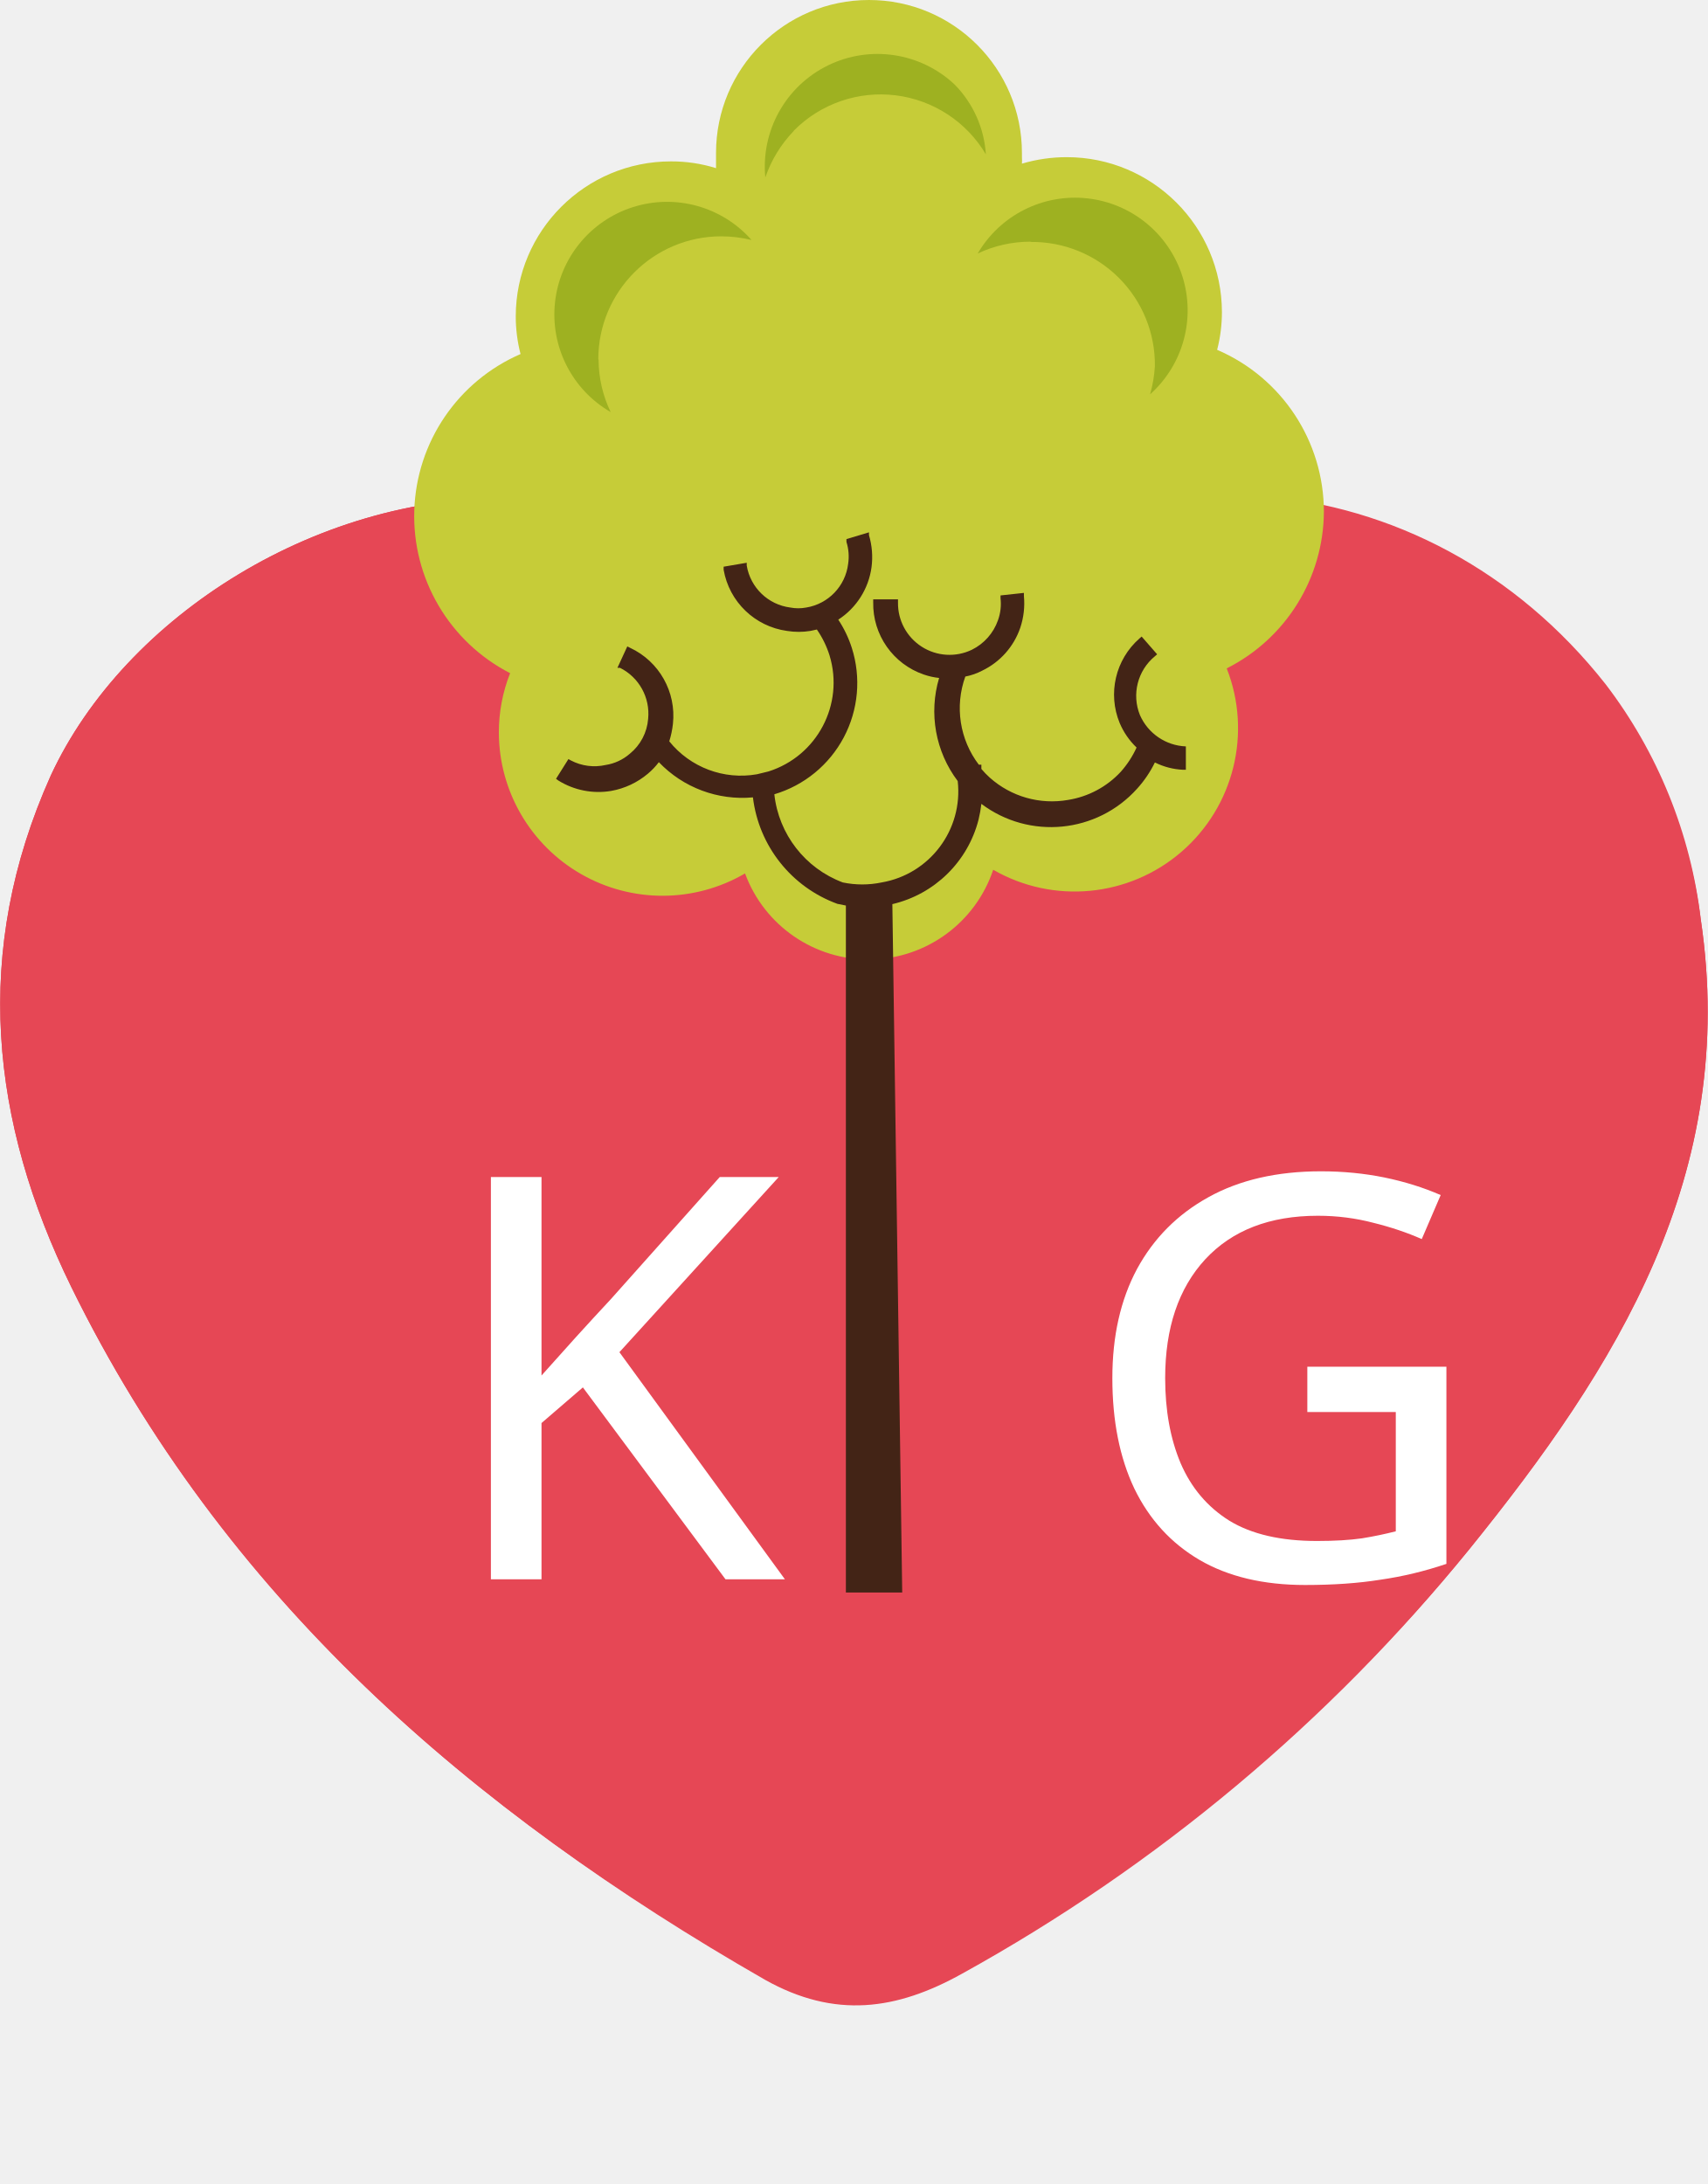
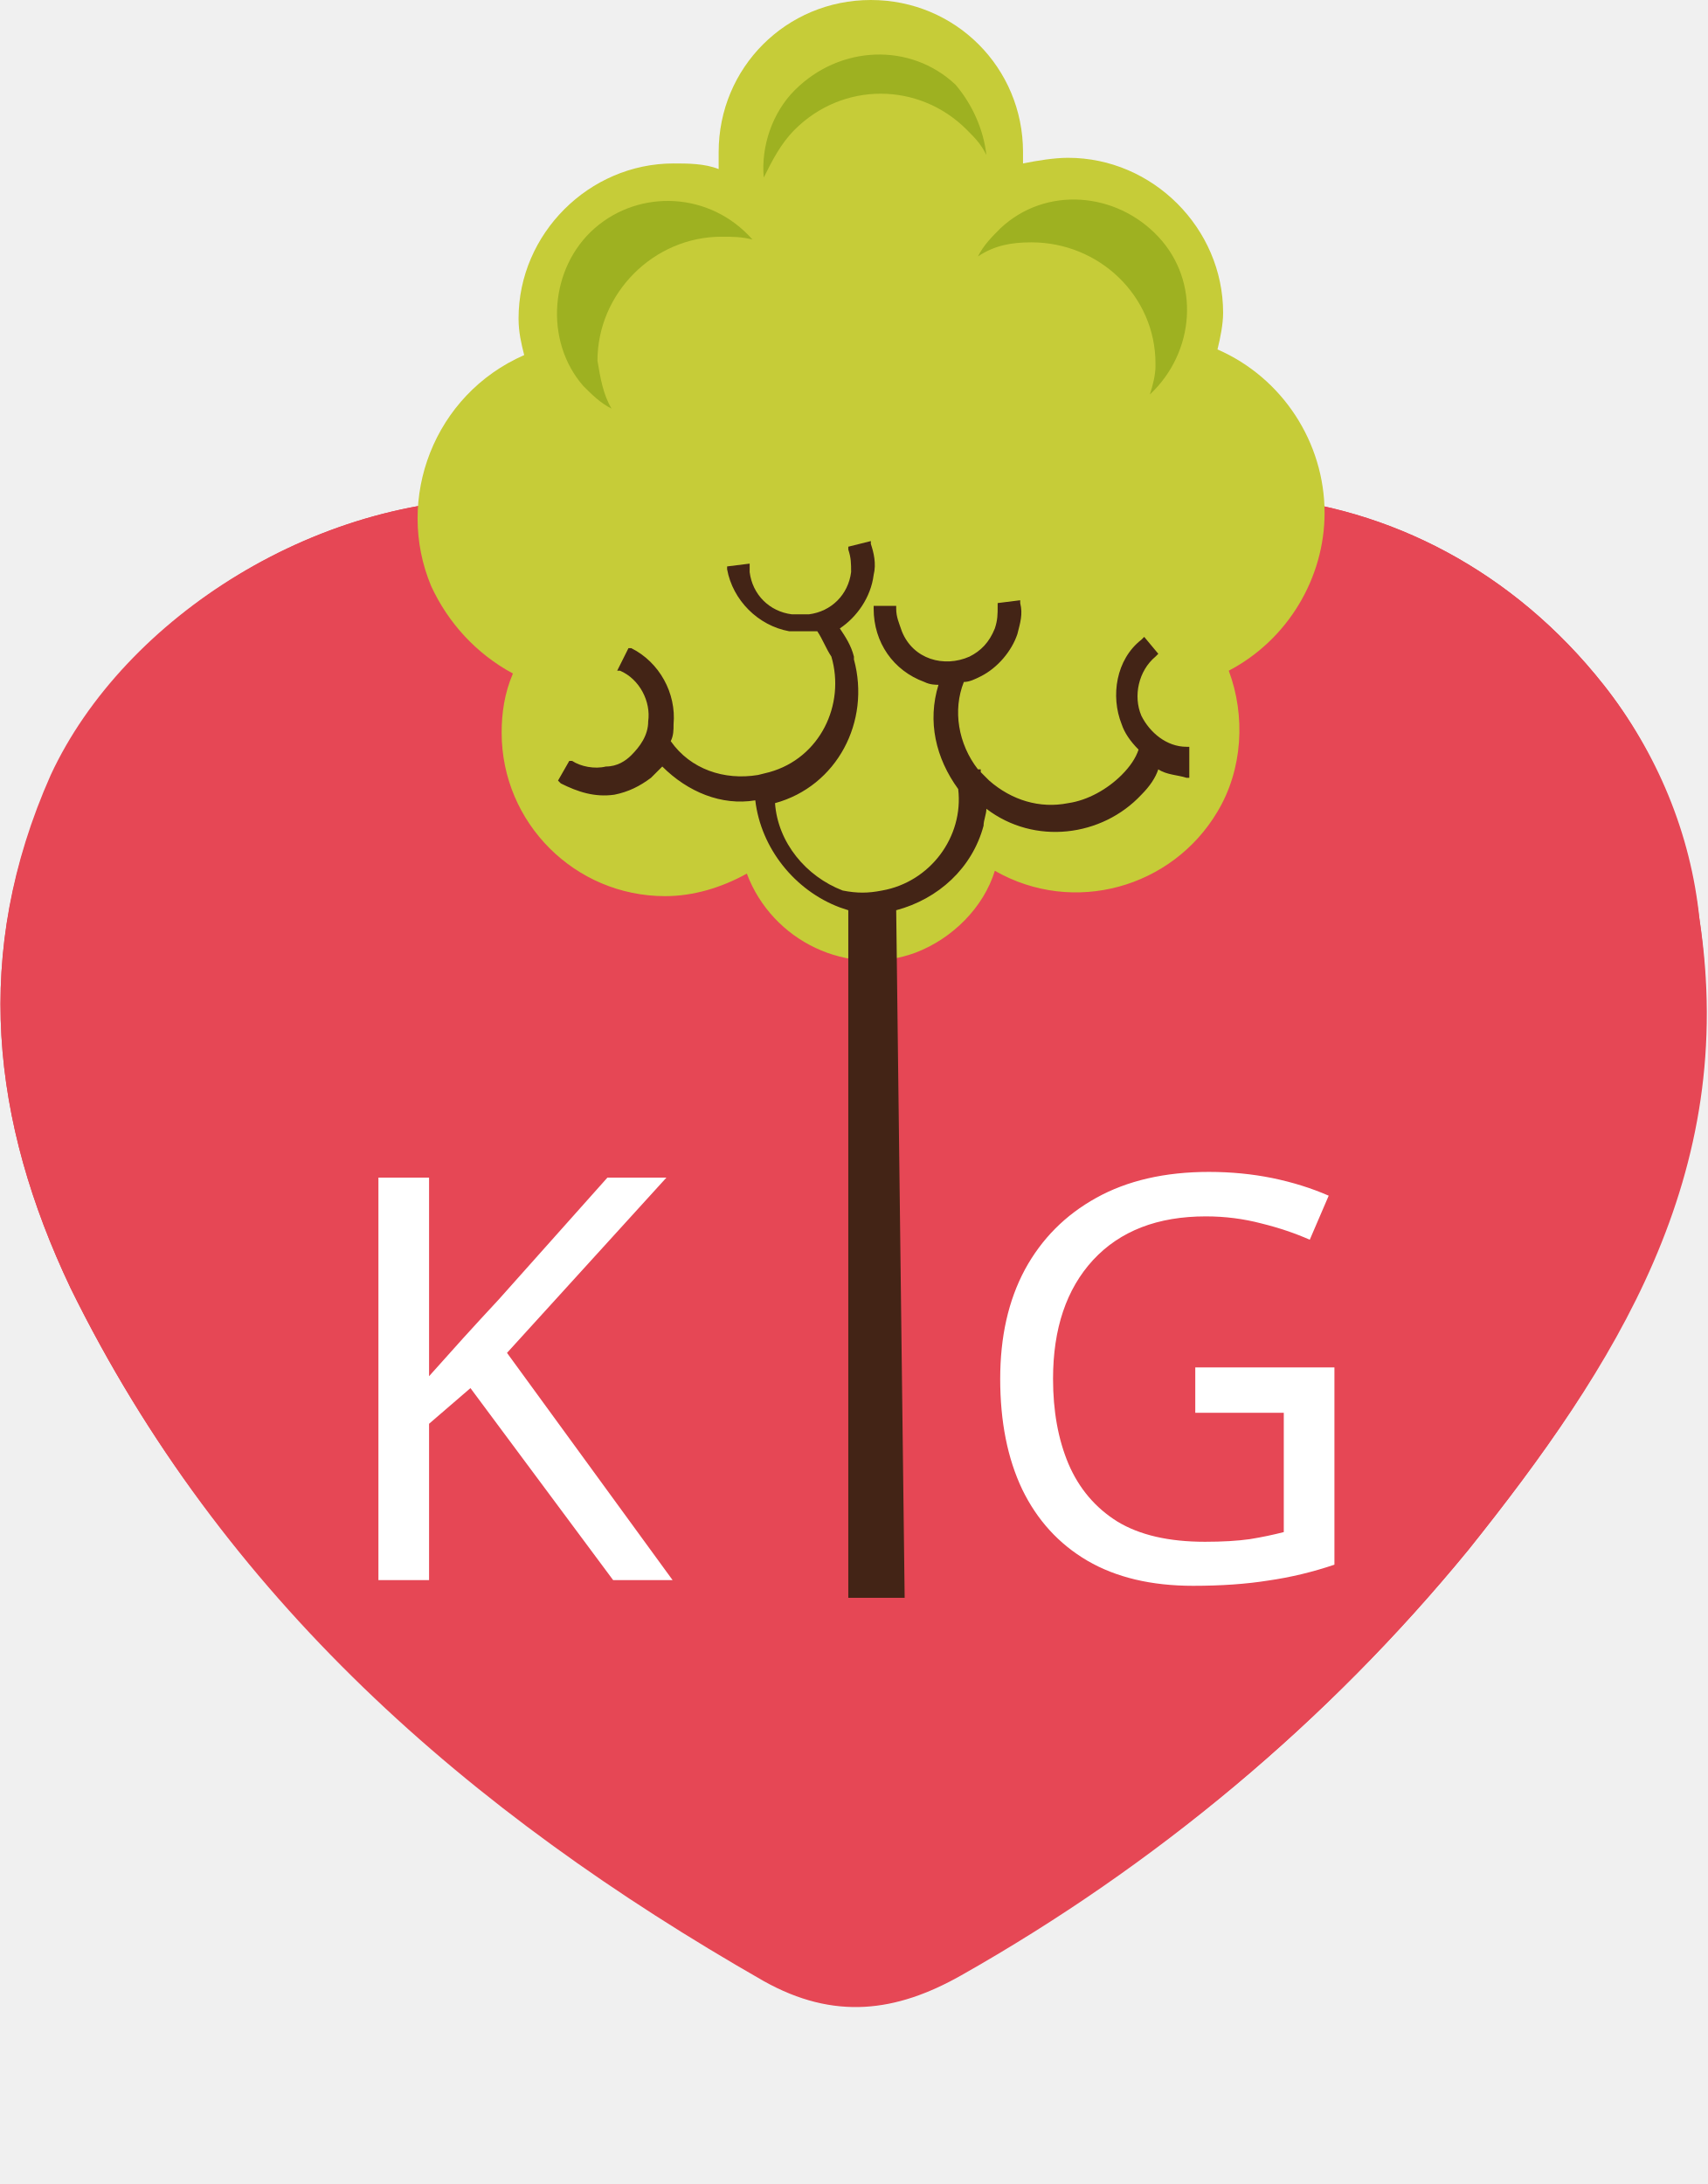
- <svg xmlns="http://www.w3.org/2000/svg" viewBox="0 0 60.62 77.54">
-   <defs>
-     <style>.cls-1{fill:#e64755;}.cls-2{fill:#c6cc38;}.cls-3{fill:#432416;}.cls-4{fill:#9eb121;}.cls-5{font-size:20px;fill:#fff;font-family:MyriadPro-Regular, Myriad Pro;}</style>
-   </defs>
-   <g id="Layer_2" data-name="Layer 2">
-     <g id="Layer_1-2" data-name="Layer 1">
-       <g id="Layer_2-2" data-name="Layer 2">
-         <g id="Layer_1-2-2" data-name="Layer 1-2">
-           <path class="cls-1" d="M18.53,17.69C11.4,17.42,4.42,21.87,1.8,27.54-1,33.78-.34,39.83,2.53,45.69c5.39,11,14.16,18.62,24.63,24.55,2.44,1.39,4.63,1.08,7-.22A61.56,61.56,0,0,0,52.16,55c5.21-6.45,9.56-13.3,8.22-22.36A17,17,0,0,0,57,24.29c-6.4-8.12-17.63-9-25.49-2.12-.81.71-1.25.85-2.11,0A16.21,16.21,0,0,0,18.53,17.69Z" />
-           <path class="cls-1" d="M18.53,17.69a16.21,16.21,0,0,1,10.81,4.53c.86.8,1.3.66,2.11,0,7.86-6.9,19.09-6,25.49,2.12a17,17,0,0,1,3.44,8.31c1.34,9.06-3,15.91-8.22,22.36a61.56,61.56,0,0,1-18,15.06c-2.33,1.3-4.52,1.61-7,.22-10.47-6-19.24-13.63-24.63-24.6C-.34,39.83-1,33.78,1.8,27.54,4.42,21.87,11.4,17.42,18.53,17.69Z" />
+ <svg xmlns="http://www.w3.org/2000/svg" version="1.1" id="Layer_1" x="0px" y="0px" viewBox="0 0 60.6 77.5" style="enable-background:new 0 0 60.6 77.5;" xml:space="preserve">
+   <style type="text/css">
+ 	.st0{fill:#E64755;}
+ 	.st1{fill:#C6CC38;}
+ 	.st2{fill:#432416;}
+ 	.st3{fill:#9EB121;}
+ 	.st4{fill:#FFFFFF;}
+ 	.st5{font-family:'ArialMT';}
+ 	.st6{font-size:20px;}
+ </style>
+   <g id="Layer_2_1_">
+     <g id="Layer_1-2">
+       <g id="Layer_2-2">
+         <g id="Layer_1-2-2">
+           <path class="st0" d="M18.5,17.7c-7.1-0.3-14.1,4.2-16.7,9.9C-1,33.8-0.3,39.8,2.5,45.7c5.4,11,14.2,18.6,24.6,24.5      c2.4,1.4,4.6,1.1,7-0.2c6.9-3.8,13-8.9,18-15c5.2-6.5,9.6-13.3,8.2-22.4c-0.4-3-1.5-5.9-3.4-8.3c-6.4-8.1-17.6-9-25.5-2.1      c-0.8,0.7-1.2,0.9-2.1,0C26.5,19.4,22.6,17.8,18.5,17.7z" />
+           <path class="st0" d="M18.5,17.7c4,0.1,7.9,1.7,10.8,4.5c0.9,0.8,1.3,0.7,2.1,0c7.9-6.9,19.1-6,25.5,2.1c1.9,2.4,3.1,5.3,3.4,8.3      c1.3,9.1-3,15.9-8.2,22.4c-5,6.1-11.1,11.2-18,15.1c-2.3,1.3-4.5,1.6-7,0.2c-10.5-6-19.2-13.6-24.6-24.6      C-0.3,39.8-1,33.8,1.8,27.5C4.4,21.9,11.4,17.4,18.5,17.7z" />
        </g>
      </g>
    </g>
    <g id="objects">
-       <path class="cls-2" d="M47,18.17a6.26,6.26,0,0,0-3.79-5.75,5.35,5.35,0,0,0,.17-1.34,5.51,5.51,0,0,0-5.51-5.5,5.61,5.61,0,0,0-1.59.23,1.69,1.69,0,0,0,0-.23V5.43a5.43,5.43,0,0,0-10.86,0v.15c0,.13,0,.26,0,.39a5.3,5.3,0,0,0-1.6-.24,5.51,5.51,0,0,0-5.51,5.5,5.35,5.35,0,0,0,.17,1.34,6.27,6.27,0,0,0-.37,11.33,5.7,5.7,0,0,0-.4,2.11,5.81,5.81,0,0,0,8.74,5,4.67,4.67,0,0,0,8.81-.13,5.8,5.8,0,0,0,8.29-7.15A6.27,6.27,0,0,0,47,18.17" />
-       <path class="cls-3" d="M42.1,26.5a1.86,1.86,0,0,1-1.63-1.11A1.82,1.82,0,0,1,41,23.3l.08-.07-.55-.63-.08.07a2.65,2.65,0,0,0-.7,3,2.61,2.61,0,0,0,.6.87,3.44,3.44,0,0,1-.56.86,3.25,3.25,0,0,1-1.87,1,3.31,3.31,0,0,1-2.78-.79,3,3,0,0,1-.3-.31h0v-.05l0-.1-.09,0a3.31,3.31,0,0,1-.48-3.13,2.14,2.14,0,0,0,.6-.21,2.63,2.63,0,0,0,1.35-1.52,2.72,2.72,0,0,0,.13-1.13v-.11l-.83.09v.1a1.71,1.71,0,0,1-.09.78,1.85,1.85,0,0,1-.93,1.05,1.83,1.83,0,0,1-2.62-1.68v-.11H31v.1a2.66,2.66,0,0,0,1.8,2.57,2.48,2.48,0,0,0,.54.12A4.12,4.12,0,0,0,34,27.73a3.28,3.28,0,0,1-2.7,3.6,3.38,3.38,0,0,1-1.38,0,3.78,3.78,0,0,1-2.43-3.13h0A4.12,4.12,0,0,0,30.24,23a4.06,4.06,0,0,0-.48-1,2.64,2.64,0,0,0,1.18-1.86A2.74,2.74,0,0,0,30.85,19l0-.1-.8.24,0,.1a1.73,1.73,0,0,1,.06.78,1.79,1.79,0,0,1-1.49,1.55,1.5,1.5,0,0,1-.56,0,1.8,1.8,0,0,1-1.55-1.49l0-.1-.82.14,0,.11a2.65,2.65,0,0,0,2.25,2.17,2.57,2.57,0,0,0,.83,0l.23-.05a3.42,3.42,0,0,1,.45.92,3.31,3.31,0,0,1-2.17,4.12l-.41.1a3.27,3.27,0,0,1-3.11-1.17,3.25,3.25,0,0,0,.13-.62A2.66,2.66,0,0,0,22.37,23l-.1-.05-.35.76.09,0a1.82,1.82,0,0,1,1,1.81,1.77,1.77,0,0,1-.65,1.24,1.71,1.71,0,0,1-.86.4A1.8,1.8,0,0,1,20.27,27l-.09-.05-.44.7.08.06a2.7,2.7,0,0,0,1.88.37A2.78,2.78,0,0,0,23,27.47a2.54,2.54,0,0,0,.39-.41,4.1,4.1,0,0,0,3.34,1.25,4.61,4.61,0,0,0,3,3.78l.3.06,0,24.39h2L31.68,32.1a4.13,4.13,0,0,0,3.06-3,4.65,4.65,0,0,0,.1-.56A4.11,4.11,0,0,0,40.37,28a4,4,0,0,0,.63-.93,2.5,2.5,0,0,0,1,.26h.1v-.1c0-.22,0-.43,0-.63V26.5Z" />
-       <path class="cls-4" d="M21.24,12.76a4.37,4.37,0,0,1,4.37-4.37,4.68,4.68,0,0,1,1.07.13,4,4,0,1,0-5,6.11,4.32,4.32,0,0,1-.43-1.87" />
-       <path class="cls-4" d="M28.19,4.63A4.34,4.34,0,0,1,35,5.48,3.89,3.89,0,0,0,33.89,3a4,4,0,0,0-6.72,3.3,4.43,4.43,0,0,1,1-1.64" />
-       <path class="cls-4" d="M36.59,8.59A4.36,4.36,0,0,1,41,13,4.66,4.66,0,0,1,40.83,14a4,4,0,1,0-6.12-5,4.39,4.39,0,0,1,1.88-.42" />
-       <text class="cls-5" transform="translate(15.49 56.07)">
-         <tspan xml:space="preserve">K  G</tspan>
-       </text>
+       <path class="st1" d="M47,18.2c0-2.5-1.5-4.8-3.8-5.8c0.1-0.4,0.2-0.9,0.2-1.3c0-3-2.5-5.5-5.5-5.5c-0.5,0-1.1,0.1-1.6,0.2    c0-0.1,0-0.2,0-0.2V5.4c0-3-2.4-5.4-5.4-5.4s-5.4,2.4-5.4,5.4v0.2c0,0.1,0,0.3,0,0.4c-0.5-0.2-1.1-0.2-1.6-0.2    c-3,0-5.5,2.5-5.5,5.5c0,0.5,0.1,0.9,0.2,1.3c-3.2,1.4-4.6,5.1-3.3,8.2c0.6,1.3,1.6,2.4,2.9,3.1c-0.3,0.7-0.4,1.4-0.4,2.1    c0,3.2,2.6,5.8,5.8,5.8c1,0,2-0.3,2.9-0.8c0.9,2.4,3.6,3.7,6,2.8c1.3-0.5,2.4-1.6,2.8-2.9c2.8,1.6,6.3,0.6,7.9-2.1    c0.9-1.5,1-3.4,0.4-5C45.7,22.7,47,20.5,47,18.2" />
+       <path class="st2" d="M42.1,26.5c-0.7,0-1.3-0.5-1.6-1.1c-0.3-0.7-0.1-1.6,0.5-2.1l0.1-0.1l-0.5-0.6l-0.1,0.1c-0.9,0.7-1.1,2-0.7,3    c0.1,0.3,0.3,0.6,0.6,0.9c-0.1,0.3-0.3,0.6-0.6,0.9c-0.5,0.5-1.2,0.9-1.9,1c-1,0.2-2-0.1-2.8-0.8c-0.1-0.1-0.2-0.2-0.3-0.3l0,0v0    v-0.1h-0.1c-0.7-0.9-0.9-2.1-0.5-3.1c0.2,0,0.4-0.1,0.6-0.2c0.6-0.3,1.1-0.9,1.3-1.5c0.1-0.4,0.2-0.7,0.1-1.1v-0.1l-0.8,0.1v0.1    c0,0.3,0,0.5-0.1,0.8c-0.2,0.5-0.5,0.8-0.9,1c-0.9,0.4-2,0.1-2.4-0.9c-0.1-0.3-0.2-0.5-0.2-0.8v-0.1H31v0.1c0,1.2,0.7,2.2,1.8,2.6    c0.2,0.1,0.4,0.1,0.5,0.1c-0.4,1.3-0.1,2.6,0.7,3.7c0.2,1.7-1,3.3-2.7,3.6c-0.5,0.1-0.9,0.1-1.4,0c-1.3-0.5-2.3-1.7-2.4-3.1l0,0    c2.2-0.6,3.4-2.9,2.8-5.1c0,0,0-0.1,0-0.1c-0.1-0.4-0.3-0.7-0.5-1c0.6-0.4,1.1-1.1,1.2-1.9c0.1-0.4,0-0.8-0.1-1.1v-0.1l-0.8,0.2    v0.1c0.1,0.3,0.1,0.5,0.1,0.8c-0.1,0.8-0.7,1.4-1.5,1.5c-0.2,0-0.4,0-0.6,0c-0.8-0.1-1.4-0.7-1.5-1.5V20l-0.8,0.1v0.1    c0.2,1.1,1.1,2,2.2,2.2c0.3,0,0.6,0,0.8,0l0.2,0c0.2,0.3,0.3,0.6,0.5,0.9c0.5,1.7-0.4,3.6-2.2,4.1l-0.4,0.1    c-1.2,0.2-2.4-0.2-3.1-1.2c0.1-0.2,0.1-0.4,0.1-0.6c0.1-1.1-0.5-2.2-1.5-2.7l-0.1,0l-0.4,0.8H22c0.7,0.3,1.1,1.1,1,1.8    c0,0.5-0.3,0.9-0.6,1.2c-0.2,0.2-0.5,0.4-0.9,0.4c-0.4,0.1-0.9,0-1.2-0.2l-0.1,0l-0.4,0.7l0.1,0.1c0.6,0.3,1.2,0.5,1.9,0.4    c0.5-0.1,0.9-0.3,1.3-0.6c0.1-0.1,0.3-0.3,0.4-0.4c0.9,0.9,2.1,1.4,3.3,1.2c0.2,1.7,1.4,3.2,3,3.8l0.3,0.1v24.4h2l-0.3-24.4    c1.5-0.4,2.7-1.5,3.1-3c0-0.2,0.1-0.4,0.1-0.6c1.7,1.3,4.1,1,5.5-0.5c0.3-0.3,0.5-0.6,0.6-0.9c0.3,0.2,0.7,0.2,1,0.3h0.1v-0.1    c0-0.2,0-0.4,0-0.6V26.5z" />
+       <path class="st3" d="M21.2,12.8c0-2.4,2-4.4,4.4-4.4l0,0c0.4,0,0.7,0,1.1,0.1c-1.5-1.7-4-1.8-5.6-0.4s-1.8,4-0.4,5.6    c0.3,0.3,0.6,0.6,1,0.8C21.4,14,21.3,13.4,21.2,12.8" />
+       <path class="st3" d="M28.2,4.6c1.7-1.7,4.4-1.7,6.1,0c0.3,0.3,0.5,0.5,0.7,0.9c-0.1-0.9-0.5-1.8-1.1-2.5c-1.6-1.5-4.1-1.4-5.7,0.2    c-0.8,0.8-1.2,2-1.1,3.1C27.4,5.7,27.7,5.1,28.2,4.6" />
+       <path class="st3" d="M36.6,8.6c2.4,0,4.4,1.9,4.4,4.3c0,0,0,0.1,0,0.1c0,0.3-0.1,0.7-0.2,1c1.6-1.5,1.8-4,0.3-5.6    c-1.5-1.6-4-1.8-5.6-0.3c-0.3,0.3-0.6,0.6-0.8,1C35.3,8.7,35.9,8.6,36.6,8.6" />
+       <text transform="matrix(1 0 0 1 11.49 56.0699)" class="st4 st5 st6">K  G</text>
    </g>
  </g>
</svg>
